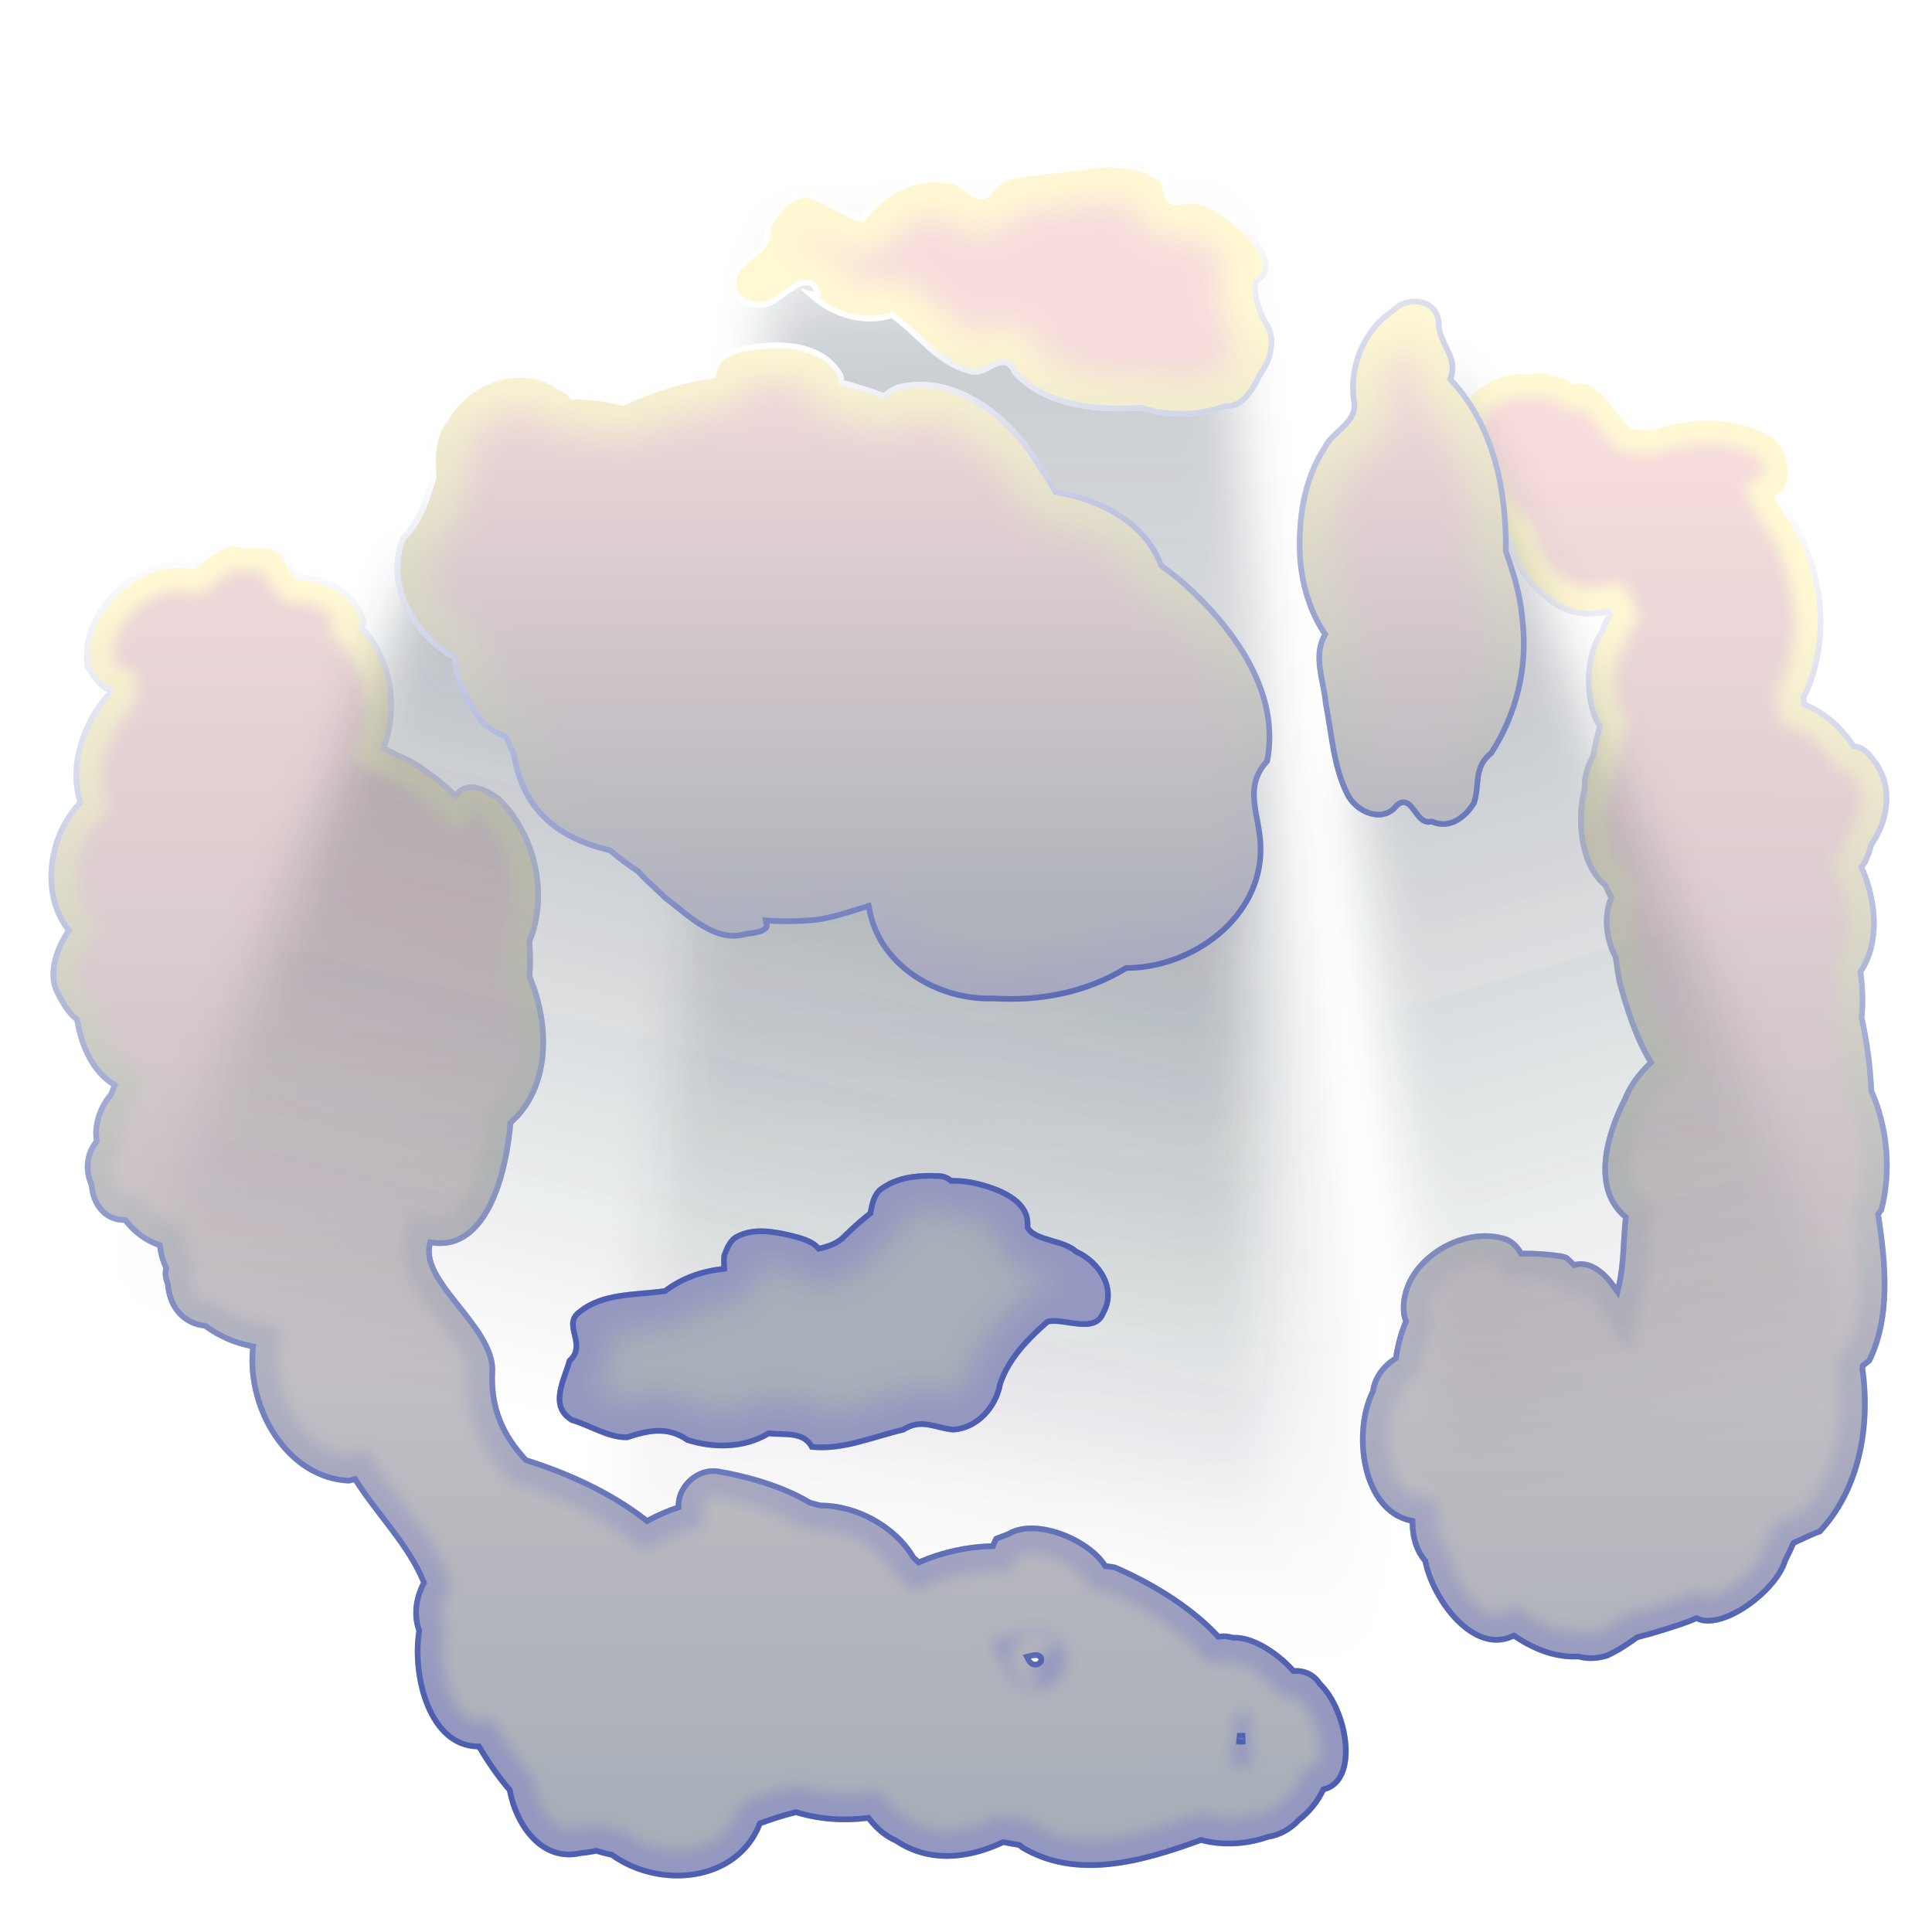
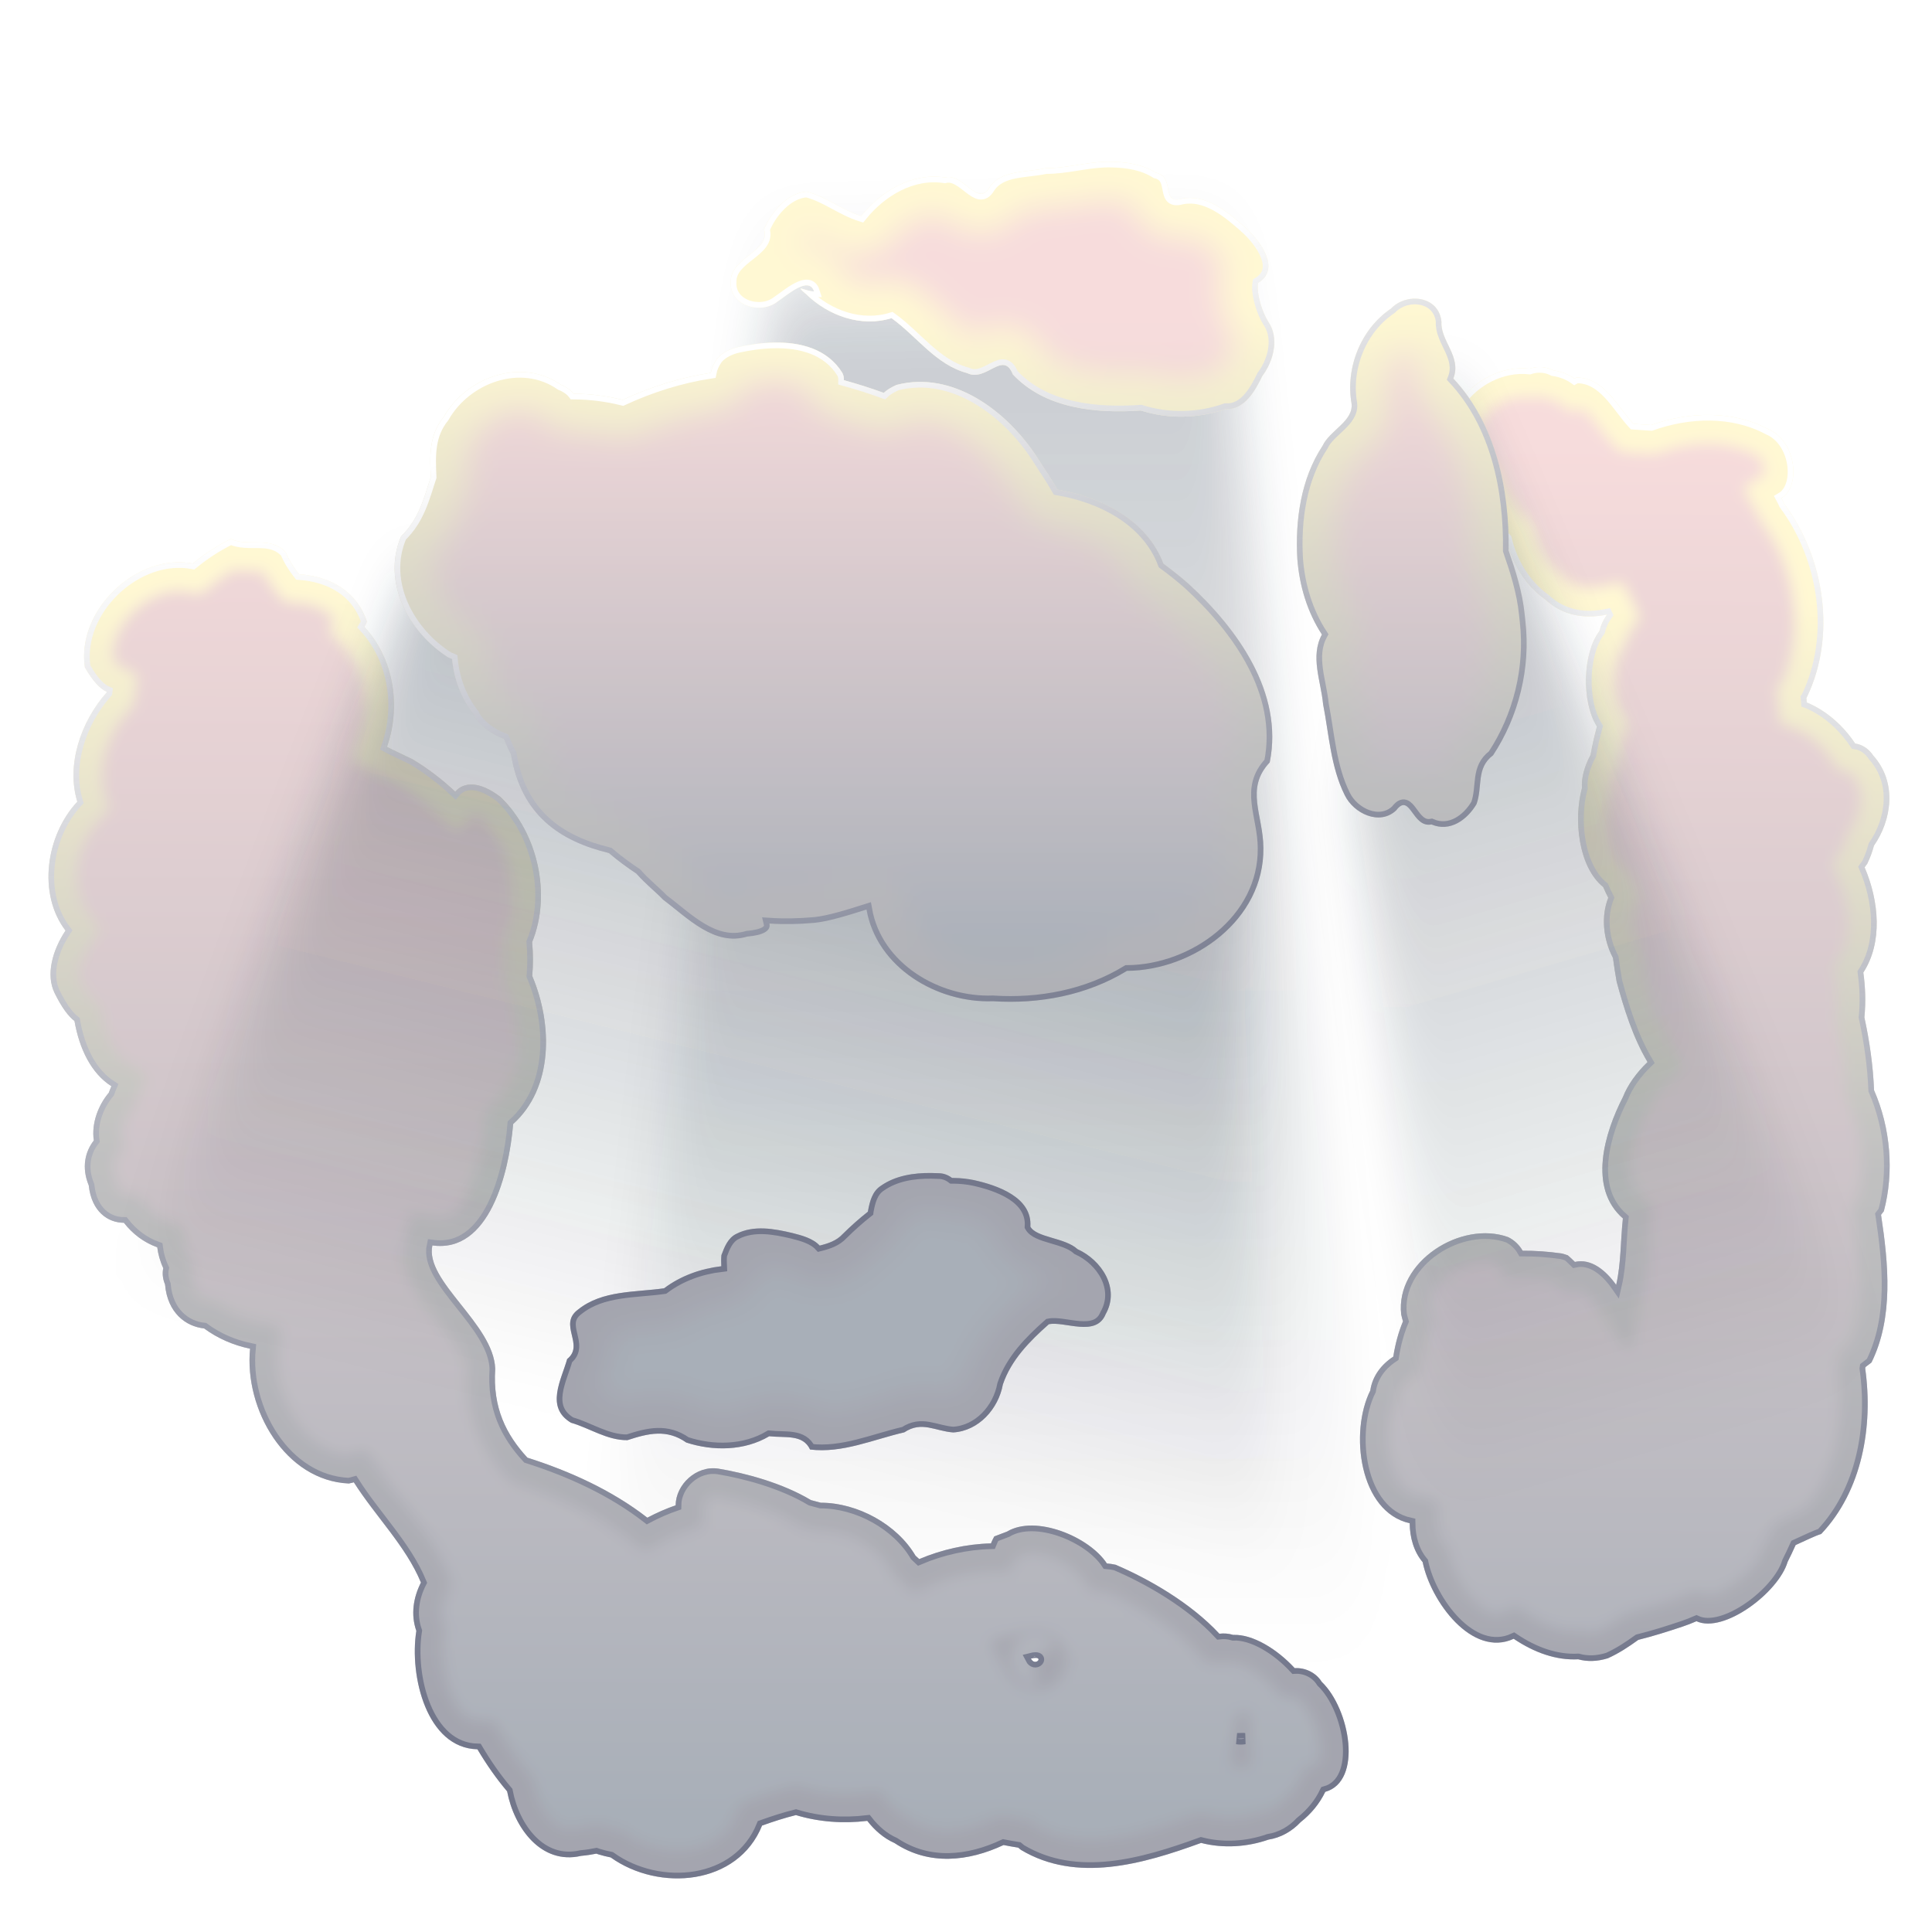
<svg xmlns="http://www.w3.org/2000/svg" xmlns:xlink="http://www.w3.org/1999/xlink" width="512" height="512" id="svg2" version="1.0" style="display:inline">
  <defs id="defs4">
    <linearGradient id="linearGradient3764">
      <stop style="stop-color:#15293e;stop-opacity:1;" offset="0" id="stop3766" />
      <stop style="stop-color:#0b141b;stop-opacity:0;" offset="1" id="stop3768" />
    </linearGradient>
    <linearGradient id="linearGradient5388">
-       <stop style="stop-color:#9497bf;stop-opacity:1;" offset="0" id="stop5390" />
+       <stop style="stop-color:#a4a5af;stop-opacity:1;" offset="0" id="stop5390" />
      <stop id="stop6236" offset="0.5" style="stop-color:#c1c1c1;stop-opacity:1;" />
      <stop style="stop-color:#fff8d3;stop-opacity:1;" offset="1" id="stop5392" />
    </linearGradient>
    <linearGradient id="linearGradient5356">
-       <stop style="stop-color:#2942a9;stop-opacity:0.655;" offset="0" id="stop5358" />
+       <stop style="stop-color:#595f79;stop-opacity:0.655;" offset="0" id="stop5358" />
      <stop style="stop-color:#ffffff;stop-opacity:1;" offset="1" id="stop5360" />
    </linearGradient>
    <linearGradient id="linearGradient3450">
      <stop style="stop-color:#a8afb8;stop-opacity:1;" offset="0" id="stop3452" />
      <stop style="stop-color:#f7dcdc;stop-opacity:1;" offset="1" id="stop3454" />
    </linearGradient>
    <linearGradient id="linearGradient4968">
      <stop style="stop-color:#ffffff;stop-opacity:0;" offset="0" id="stop4970" />
      <stop id="stop4976" offset="0.5" style="stop-color:#ffffff;stop-opacity:1;" />
      <stop style="stop-color:#ffffff;stop-opacity:0;" offset="1" id="stop4972" />
    </linearGradient>
    <linearGradient id="linearGradient4123">
      <stop style="stop-color:#f8ff00;stop-opacity:1;" offset="0" id="stop4125" />
      <stop style="stop-color:#f5ff7f;stop-opacity:0;" offset="1" id="stop4127" />
    </linearGradient>
    <linearGradient id="linearGradient4105">
      <stop style="stop-color:#1d226b;stop-opacity:1;" offset="0" id="stop4107" />
      <stop id="stop4115" offset="0.25" style="stop-color:#4b52c3;stop-opacity:1;" />
      <stop style="stop-color:#a782d5;stop-opacity:1;" offset="0.375" id="stop4117" />
      <stop id="stop4119" offset="0.438" style="stop-color:#cfaae2;stop-opacity:1;" />
      <stop id="stop4113" offset="0.5" style="stop-color:#c3c6f5;stop-opacity:1;" />
      <stop style="stop-color:#555fd2;stop-opacity:1" offset="1" id="stop4109" />
    </linearGradient>
    <linearGradient id="linearGradient3489">
      <stop style="stop-color:#ffffff;stop-opacity:1;" offset="0" id="stop3491" />
      <stop style="stop-color:#ffffff;stop-opacity:0;" offset="1" id="stop3493" />
    </linearGradient>
    <linearGradient xlink:href="#linearGradient3489" id="linearGradient3502" gradientUnits="userSpaceOnUse" x1="662.242" y1="57.858" x2="478.943" y2="328.789" />
    <linearGradient xlink:href="#linearGradient4105" id="linearGradient4111" x1="750" y1="-1.164" x2="750" y2="512.269" gradientUnits="userSpaceOnUse" />
    <linearGradient xlink:href="#linearGradient4968" id="linearGradient4974" x1="382.805" y1="173.854" x2="1121.4" y2="173.854" gradientUnits="userSpaceOnUse" />
    <radialGradient xlink:href="#linearGradient4123" id="radialGradient5130" cx="762.403" cy="231.667" fx="762.403" fy="231.667" r="834.455" gradientTransform="matrix(1,0,0,2.9160401e-2,0,224.9114)" gradientUnits="userSpaceOnUse" />
    <clipPath clipPathUnits="userSpaceOnUse" id="clipPath3222">
      <use x="0" y="0" xlink:href="#path4333" id="use3224" transform="translate(-89.72445,236.4179)" width="1500" height="512" />
    </clipPath>
    <clipPath clipPathUnits="userSpaceOnUse" id="clipPath3237">
      <use x="0" y="0" xlink:href="#path4782" id="use3239" transform="translate(15.73575,231.0636)" width="1500" height="512" />
    </clipPath>
    <filter id="filter5452">
      <feGaussianBlur stdDeviation="4.012" id="feGaussianBlur5454" />
    </filter>
    <filter id="filter5936">
      <feGaussianBlur stdDeviation="1.88" id="feGaussianBlur5938" />
    </filter>
    <linearGradient xlink:href="#linearGradient5356" id="linearGradient6686" gradientUnits="userSpaceOnUse" x1="680.297" y1="11.911" x2="623.302" y2="-177.982" />
    <linearGradient xlink:href="#linearGradient3450" id="linearGradient6688" gradientUnits="userSpaceOnUse" x1="640.935" y1="-17.18" x2="640.935" y2="-186.482" />
    <linearGradient xlink:href="#linearGradient5388" id="linearGradient6690" gradientUnits="userSpaceOnUse" x1="598.917" y1="35.857" x2="592.281" y2="-186.482" />
    <linearGradient xlink:href="#linearGradient3450" id="linearGradient2780" gradientUnits="userSpaceOnUse" x1="37.784" y1="-26.189" x2="38.617" y2="-393.037" />
    <linearGradient xlink:href="#linearGradient5388" id="linearGradient2782" gradientUnits="userSpaceOnUse" x1="90.486" y1="-54.805" x2="93.058" y2="-349.444" />
    <linearGradient xlink:href="#linearGradient5356" id="linearGradient2784" gradientUnits="userSpaceOnUse" x1="107.818" y1="-60.805" x2="98.085" y2="-371.786" />
    <linearGradient xlink:href="#linearGradient3764" id="linearGradient3770" x1="261.524" y1="80.617" x2="261.524" y2="255.207" gradientUnits="userSpaceOnUse" />
    <filter id="filter3812">
      <feGaussianBlur stdDeviation="6.482" id="feGaussianBlur3814" />
    </filter>
    <linearGradient xlink:href="#linearGradient3764" id="linearGradient3818" gradientUnits="userSpaceOnUse" x1="213.002" y1="181.639" x2="164.655" y2="376.199" />
    <linearGradient xlink:href="#linearGradient3764" id="linearGradient3822" gradientUnits="userSpaceOnUse" x1="377.592" y1="130.333" x2="450.309" y2="378.818" />
  </defs>
  <g id="layer3" style="opacity:1;display:inline">
    <path style="opacity:0.233;fill:url(#linearGradient3770);fill-opacity:1;fill-rule:evenodd;stroke:none;stroke-width:1px;stroke-linecap:butt;stroke-linejoin:miter;stroke-opacity:1;filter:url(#filter3812)" d="M 205.2,74.233 L 155.932,265.987 L 367.116,269.682 L 323.81,72.923 L 205.2,74.233 z" id="path2992" transform="matrix(1,0,0,1.997148,0,-72.71543)" />
    <path style="fill-opacity:1;fill-rule:nonzero" d="M 712.906 -231.188 C 707.684 -230.967 702.616 -229.465 697.375 -229.5 C 692.292 -228.333 685.348 -229.131 682.281 -224.219 C 679.208 -219.308 675.423 -228.314 670.531 -227.062 C 661.844 -228.388 653.608 -223.458 648.312 -216.906 C 643.045 -218.533 639.032 -221.985 633.844 -223.312 C 628.568 -223.025 624.104 -217.484 622.5 -213.312 C 624.321 -207.643 613.506 -205.976 613.656 -199.594 C 613.187 -193.262 621.54 -190.915 625.938 -194.281 C 628.476 -195.918 634.406 -201.294 635.781 -197.031 C 633.548 -197.03 630.264 -199.164 633.719 -196.281 C 639.648 -190.598 648.319 -187.527 656.375 -190 C 663.069 -185.241 668.164 -177.717 676.469 -175.531 C 681.521 -173.027 686.033 -181.681 688.625 -175.188 C 697.214 -166.093 710.845 -164.845 722.656 -165.656 C 730.003 -163.355 738.034 -163.548 745.188 -166.062 C 750.185 -165.755 753.072 -170.938 754.938 -174.781 C 757.944 -178.717 759.487 -184.763 756.531 -189.031 C 754.914 -191.525 753.333 -196.422 753.812 -199.281 C 759.835 -202.883 754.589 -209.94 750.969 -213.375 C 746.128 -217.682 739.881 -223.134 732.906 -221.312 C 728.12 -220.454 731.693 -227.193 726.688 -228.281 C 723.276 -230.434 719.128 -231.098 715.156 -231.188 C 714.403 -231.216 713.652 -231.219 712.906 -231.188 z M 795.031 -195.125 C 792.879 -195.018 790.688 -194.124 789.125 -192.5 C 781.136 -187.157 776.997 -176.922 778.656 -167.5 C 779.184 -162.823 772.879 -160.477 770.938 -156.344 C 765.173 -147.668 763.649 -136.748 764.25 -126.531 C 764.803 -119.511 766.887 -112.559 770.781 -106.656 C 767.61 -100.889 770.528 -94.359 771.094 -88.312 C 772.68 -80.27 773.113 -71.768 776.844 -64.344 C 779.195 -59.51 786.138 -56.208 790.531 -60.344 C 794.26 -65.198 794.735 -55.631 799.906 -56.625 C 804.81 -54.541 809.4 -57.819 811.875 -61.969 C 813.57 -66.674 811.719 -71.462 816.281 -74.844 C 823.123 -85.153 826.274 -97.779 824.875 -110.094 C 824.815 -110.771 824.734 -111.449 824.656 -112.125 C 824.06 -117.853 822.3 -123.371 820.406 -128.781 C 820.637 -144.847 817.073 -162.066 805.719 -174.094 C 807.99 -179.868 802.207 -184.033 802.562 -189.062 C 802.131 -193.335 798.618 -195.304 795.031 -195.125 z M 624.969 -183.562 C 621.723 -183.489 618.485 -183.007 615.562 -182.375 C 613.524 -181.906 611.53 -181.008 610.094 -179.438 C 609.151 -178.127 608.582 -176.84 608.344 -175.594 C 600.249 -174.361 592.341 -171.885 584.906 -168.469 C 580.718 -169.51 576.295 -170.075 571.844 -170.094 C 571.168 -170.983 570.056 -171.827 568.406 -172.5 C 557.911 -179.702 543.314 -174.424 537.312 -163.938 C 533.386 -159.123 533.65 -153.66 533.906 -148.125 C 532.066 -142.555 530.775 -137.126 526 -132.5 C 520.799 -120.419 528.119 -107.136 538.562 -100.625 C 538.909 -100.494 539.237 -100.362 539.562 -100.219 C 540.059 -94.908 541.989 -89.729 545.312 -85.625 C 546.515 -82.968 549.807 -80.524 553.344 -79.156 C 553.894 -77.793 554.506 -76.436 555.219 -75.125 C 557.853 -59.085 568.219 -52.223 581.25 -49.094 C 583.587 -47.112 586.055 -45.321 588.625 -43.625 C 588.642 -43.614 588.639 -43.574 588.656 -43.562 C 590.889 -41.038 593.807 -38.75 595.656 -36.812 C 602.086 -32.05 609.252 -24.469 618.031 -27.094 C 622.318 -27.454 624.37 -28.626 623.906 -30.531 C 627.819 -30.273 631.791 -30.355 635.875 -30.719 C 639.777 -31.066 645.533 -32.909 649.719 -34.219 C 652.457 -18.864 668.495 -9.518 683.344 -10.062 C 695.686 -9.267 708.307 -11.608 718.969 -18.062 C 736.644 -18.168 755.48 -31.501 755.219 -50.438 C 755.193 -59.078 750.301 -66.041 756.906 -72.969 C 760.652 -91.385 748.234 -108.294 735.312 -120.031 C 733.179 -121.876 730.967 -123.649 728.656 -125.312 C 724.278 -136.82 712.167 -142.884 700.469 -144.844 C 698.734 -147.902 696.666 -150.818 694.906 -153.594 C 687.01 -165.529 672.692 -176.268 657.688 -172.406 C 656.136 -171.706 655.038 -171.016 654.312 -170.312 C 650.812 -171.581 647.275 -172.686 643.719 -173.656 C 643.73 -174.387 643.614 -175.059 643.25 -175.656 C 639.29 -181.936 632.108 -183.723 624.969 -183.562 z M 666.969 35.188 C 662.29 35.134 657.42 35.858 653.531 38.562 C 651.242 40.013 650.592 42.688 650.125 45.156 C 650.116 45.229 650.103 45.302 650.094 45.375 C 647.72 47.228 645.475 49.226 643.375 51.281 C 641.766 53.018 639.573 53.746 637.281 54.312 C 635.494 52.396 632.534 51.63 630.031 51 C 625.2 49.87 619.757 48.857 615.125 51.219 C 612.888 52.278 611.969 54.653 611.156 56.812 C 611.059 57.767 611.075 58.756 611.125 59.75 C 605.661 60.389 600.349 62.259 595.906 65.562 C 588.223 66.65 579.488 66.049 573.094 71.125 C 567.605 75.081 574.922 80.411 570.156 84.188 C 568.585 89.728 564.287 96.899 571.156 100.969 C 576.135 102.384 580.768 105.641 586.188 105.562 C 591.765 103.747 596.655 102.598 601.812 106.188 C 608.965 108.494 617.281 108.409 623.875 104.531 C 628.139 105.01 632.795 103.946 634.719 108.031 C 643.34 109.07 651.533 105.384 659.781 103.5 C 664.417 100.432 667.962 103.196 672.781 103.531 C 679.544 103.133 684.787 97.339 685.969 90.906 C 688.187 84.401 693.157 79.446 698.188 75.031 C 702.279 74.141 710.772 78.54 713.281 72.406 C 717.179 65.603 712.264 58.144 705.812 55.25 C 702.432 52.176 694.928 52.252 693.281 49.312 C 693.815 41.559 684.476 38.424 678.281 37.062 C 676.544 36.711 674.773 36.517 673 36.5 C 672.82 36.496 672.648 36.501 672.469 36.5 C 671.47 35.733 670.239 35.261 668.969 35.25 C 668.311 35.215 667.637 35.195 666.969 35.188 z " id="path4333" />
    <g id="g3234" clip-path="url(#clipPath3237)" transform="translate(194.8778,276.9208)">
      <use style="opacity:1;fill:url(#linearGradient2780);fill-opacity:1;fill-rule:nonzero;stroke:url(#linearGradient2782);stroke-width:15;stroke-linecap:butt;stroke-linejoin:miter;marker:none;marker-start:none;marker-mid:none;marker-end:none;stroke-miterlimit:4;stroke-dasharray:none;stroke-dashoffset:0;stroke-opacity:1;visibility:visible;display:inline;overflow:visible;filter:url(#filter5936);enable-background:accumulate" height="512" width="1500" transform="translate(15.73575,231.0636)" id="use3418" xlink:href="#path4782" y="0" x="0" />
      <use x="0" y="0" xlink:href="#path4782" id="use3232" transform="translate(15.73575,231.0636)" width="1500" height="512" style="opacity:1;fill:none;fill-opacity:1;fill-rule:nonzero;stroke:url(#linearGradient2784);stroke-width:3;stroke-linecap:butt;stroke-linejoin:miter;marker:none;marker-start:none;marker-mid:none;marker-end:none;stroke-miterlimit:4;stroke-dasharray:none;stroke-dashoffset:0;stroke-opacity:1;visibility:visible;display:inline;overflow:visible;enable-background:accumulate" />
    </g>
    <path style="fill:url(#linearGradient3818);fill-rule:evenodd;stroke:none;stroke-width:1.413px;stroke-linecap:butt;stroke-linejoin:miter;stroke-opacity:1;opacity:0.289;color:#000000;fill-opacity:1;marker:none;marker-start:none;marker-mid:none;marker-end:none;stroke-miterlimit:4;stroke-dasharray:none;stroke-dashoffset:0;visibility:visible;display:inline;overflow:visible;filter:url(#filter3812);enable-background:accumulate" d="M 111.092,150.888 L 18.913,382.863 L 338.099,424.535 L 326.22,205.421 L 111.092,150.888 z" id="path3816" />
    <path style="fill:url(#linearGradient3822);fill-rule:evenodd;stroke:none;stroke-width:1.413px;stroke-linecap:butt;stroke-linejoin:miter;stroke-opacity:1;opacity:0.297;color:#000000;fill-opacity:1;marker:none;marker-start:none;marker-mid:none;marker-end:none;stroke-miterlimit:4;stroke-dasharray:none;stroke-dashoffset:0;visibility:visible;display:inline;overflow:visible;filter:url(#filter3812);enable-background:accumulate" d="M 359.883,213.465 L 391.793,461.062 L 483.797,403.208 L 490.196,349.61 L 381.142,98.085 L 359.883,213.465 z" id="path3820" />
    <g id="g3209" clip-path="url(#clipPath3222)" transform="matrix(0.9969514,0,0,1.006032,-328.6584,37.61133)">
      <use height="512" width="1500" transform="translate(-89.72445,236.4179)" x="0" y="0" xlink:href="#path4333" id="use3426" style="fill:url(#linearGradient6688);fill-opacity:1;stroke:url(#linearGradient6690);stroke-width:19.97;stroke-linejoin:round;stroke-miterlimit:4;stroke-dasharray:none;stroke-opacity:1;filter:url(#filter5452)" />
      <use style="fill:none;fill-opacity:1;stroke:url(#linearGradient6686);stroke-width:2.996;stroke-miterlimit:4;stroke-dasharray:none;stroke-opacity:1" id="use3204" xlink:href="#path4333" y="0" x="0" transform="translate(-89.72445,236.4179)" width="1500" height="512" />
    </g>
    <path style="opacity:1;fill-opacity:1;fill-rule:nonzero;marker:none;marker-start:none;marker-mid:none;marker-end:none;visibility:visible;display:inline;overflow:visible;enable-background:accumulate" d="M 197.219 -410.719 C 196.381 -410.704 195.547 -410.538 194.75 -410.281 C 179.855 -411.932 165.23 -394.089 178.219 -381.875 C 178.337 -382.257 178.43 -382.539 178.5 -382.812 C 180.132 -376.221 183.704 -369.977 188.531 -365.156 C 189.998 -358.826 193.606 -352.904 198.812 -349.188 C 203.675 -344.665 209.534 -343.948 215.25 -345.125 C 215.254 -345.117 215.246 -345.102 215.25 -345.094 C 214.288 -343.726 213.603 -342.254 213.25 -340.75 C 208.836 -334.926 208.402 -322.082 212.594 -315.438 C 211.914 -312.96 211.346 -310.462 210.906 -307.938 C 209.353 -305.06 208.415 -301.9 208.625 -299.125 C 206.37 -290.855 207.643 -278.248 214.25 -272.906 C 214.658 -271.942 215.124 -271.01 215.594 -270.062 C 213.621 -265.073 214.266 -258.986 216.844 -254.125 C 217.117 -251.982 217.441 -249.887 217.812 -247.844 C 219.699 -240.845 222.102 -233.082 226 -226.531 C 223.041 -223.723 220.666 -220.336 219.5 -217.312 C 214.534 -207.666 210.215 -193.137 219.469 -185.094 C 218.827 -179.143 219.002 -173.194 217.688 -167.469 C 214.981 -171.31 211.055 -174.558 206.75 -173.562 C 206.133 -174.168 205.523 -174.773 204.875 -175.312 C 204.278 -175.533 203.713 -175.676 203.219 -175.812 C 199.527 -176.33 196.09 -176.552 192.906 -176.531 C 192.039 -178.029 190.746 -179.309 189.094 -180.125 C 176.588 -184.661 159.139 -173.656 160.719 -159.625 C 160.872 -158.973 161.019 -158.369 161.188 -157.812 C 159.979 -154.918 159.138 -151.775 158.625 -148.469 C 155.514 -146.437 153.067 -143.347 152.531 -139.5 C 146.974 -128.403 149.602 -107.289 162.969 -104.312 C 162.996 -100.556 164.058 -96.764 166.406 -94 C 168.519 -83.613 179.481 -68.592 190.531 -73.688 C 196.016 -69.997 201.823 -67.949 207.625 -68.25 C 209.961 -67.617 212.582 -67.623 215.5 -68.531 C 218.502 -69.88 221.097 -71.626 223.562 -73.406 C 227.541 -74.393 231.459 -75.637 235.25 -76.906 C 236.503 -77.321 237.741 -77.804 238.969 -78.344 C 246.235 -74.996 260.728 -85.962 263.125 -94.062 C 263.806 -95.417 264.546 -96.936 265.25 -98.531 C 267.788 -99.666 270.442 -100.998 272.031 -101.469 C 282.897 -112.934 285.831 -129.973 283.688 -145.312 C 283.706 -145.438 283.732 -145.562 283.75 -145.688 C 284.26 -146.086 284.76 -146.447 285.344 -146.906 C 291.236 -158.836 289.832 -173.106 287.906 -185.906 C 287.9 -185.949 287.882 -185.989 287.875 -186.031 C 288.121 -186.356 288.388 -186.686 288.625 -187 C 291.373 -197.348 290.42 -209.066 286.031 -219.062 C 285.77 -225.584 284.837 -232.089 283.469 -238.375 C 283.861 -242.297 283.743 -246.321 283.188 -250.25 C 288.354 -258.208 287.364 -269.203 283.531 -278.125 C 283.769 -278.446 284.005 -278.76 284.25 -279.125 C 284.98 -280.65 285.569 -282.246 286 -283.875 C 290.603 -290.484 292.29 -300.513 285.844 -307.719 C 284.765 -309.376 283.045 -310.661 281.031 -310.938 C 277.859 -315.668 273.538 -319.569 268.312 -321.781 C 268.273 -321.797 268.228 -321.797 268.188 -321.812 C 268.151 -322.218 268.132 -322.626 268.094 -323.031 C 268.112 -323.051 268.138 -323.074 268.156 -323.094 C 276.052 -339.277 272.992 -360.031 262.312 -374.344 C 262.055 -374.904 261.792 -375.457 261.5 -376 C 266.678 -379.013 265.441 -391.115 258 -394.25 C 248.556 -399.274 237.086 -398.932 226.969 -395.344 C 225.356 -395.466 223.781 -395.562 222.281 -395.656 C 217.945 -400.306 214.454 -407.955 207.156 -407.938 C 206.997 -407.838 206.82 -407.748 206.656 -407.656 C 205.135 -408.717 203.273 -409.509 201 -409.844 C 199.791 -410.465 198.508 -410.742 197.219 -410.719 z M -149.438 -365.156 C -153.05 -363.406 -156.41 -361.197 -159.531 -358.656 C -174.351 -361.455 -190.359 -346.333 -188.125 -331.156 C -186.022 -327.463 -184.099 -325.463 -182.312 -324.656 C -182.32 -324.593 -182.336 -324.531 -182.344 -324.469 C -189.28 -316.662 -193.08 -305.195 -190.125 -295.531 C -198.55 -286.497 -200.611 -270.99 -193.25 -261.375 C -196.694 -256.204 -198.543 -249.663 -196.125 -244.781 C -194.253 -240.988 -192.498 -238.645 -190.875 -237.406 C -189.594 -230.093 -186.482 -223.557 -181.094 -220.125 C -181.329 -219.562 -181.573 -218.994 -181.781 -218.406 C -184.498 -215.191 -186.434 -210.382 -185.75 -205.75 C -188.039 -202.823 -189.061 -198.603 -187.094 -193.844 C -186.354 -186.901 -182.042 -183.944 -177.781 -183.938 C -175.504 -181.023 -172.566 -178.746 -168.938 -177.438 C -168.707 -175.615 -168.2 -173.741 -167.344 -171.906 C -167.617 -170.608 -167.533 -169.166 -166.875 -167.594 C -166.236 -160.014 -161.309 -156.427 -156.531 -155.938 C -152.94 -153.288 -148.733 -151.474 -144.344 -150.562 C -145.921 -134.446 -134.97 -115.558 -118.156 -114.844 C -117.686 -114.947 -117.257 -115.036 -116.844 -115.156 C -111.09 -106.111 -103.03 -98.202 -99.062 -88.594 C -101.046 -84.7 -101.818 -80.158 -100.281 -75.781 C -102.185 -63.772 -97.503 -44.721 -84.094 -44.406 C -81.747 -40.452 -79.142 -36.691 -76.219 -33.25 C -74.373 -23.537 -67.171 -13.718 -56.625 -16.156 C -55.012 -16.307 -53.697 -16.516 -52.562 -16.75 C -52.384 -16.691 -52.211 -16.619 -52.031 -16.562 C -50.941 -16.227 -49.861 -15.967 -48.781 -15.75 C -35.927 -6.568 -15.052 -8.339 -8.656 -24.188 C -5.677 -25.254 -2.685 -26.224 0.312 -26.969 C 6.338 -25.134 12.86 -24.66 19.219 -25.438 C 21.147 -22.956 23.591 -20.813 26.438 -19.562 C 35.61 -13.47 46.096 -14.704 55.344 -19.031 C 56.635 -18.776 57.921 -18.542 59.219 -18.344 C 59.456 -18.148 59.684 -17.948 59.938 -17.75 C 74.684 -8.929 92.239 -13.957 107.688 -19.594 C 113.515 -18.092 119.892 -18.487 125.562 -20.469 C 128.778 -20.961 131.778 -22.65 134.062 -25.094 C 136.85 -27.287 139.108 -30.005 140.594 -33.125 C 150.59 -35.897 147.176 -55.093 139.656 -62.281 C 138.136 -64.732 135.276 -66.077 132.5 -65.906 C 127.875 -70.936 121.388 -74.944 116.188 -74.719 C 114.976 -75.089 113.734 -75.178 112.531 -75.031 C 104.963 -83.178 93.869 -89.55 85.031 -93.312 C 84.223 -93.493 83.448 -93.59 82.719 -93.656 C 78.097 -100.735 63.85 -106.652 56.25 -102.094 L 52.875 -100.812 C 52.525 -100.162 52.231 -99.562 52 -98.969 C 45.468 -98.815 38.891 -97.307 33 -94.812 C 32.678 -95.127 32.329 -95.412 32 -95.719 C 27.141 -103.989 16.682 -109.742 6.906 -109.75 C 6.052 -109.997 5.176 -110.224 4.312 -110.438 C -3.269 -114.982 -13.03 -117.583 -20.25 -118.781 C -26.133 -119.676 -31.523 -114.549 -31.562 -109.062 C -34.137 -108.162 -36.644 -107.064 -39.062 -105.781 C -48.394 -113.03 -59.559 -118.106 -70.844 -121.688 C -76.47 -127.803 -80.068 -134.91 -79.375 -145.219 C -79.76 -157.152 -98.101 -168.434 -96.031 -177.938 C -80.923 -175.822 -75.721 -197.037 -74.625 -210.094 C -63.989 -219.662 -64.106 -236.445 -69.562 -249.344 C -69.307 -252.344 -69.321 -255.338 -69.594 -258.312 C -64.45 -270.863 -68.028 -287.22 -77.938 -296.75 C -83.615 -301.119 -87.751 -300.742 -89.969 -298.188 C -93.451 -301.452 -97.265 -304.36 -101.312 -306.781 C -103.838 -308.031 -106.163 -309.04 -108.062 -310.062 C -104.322 -320.778 -106.183 -333.383 -114.062 -341.875 C -113.791 -342.301 -113.555 -342.753 -113.375 -343.25 C -116.11 -351.432 -123.203 -355.249 -131.375 -355.812 C -132.784 -357.593 -133.98 -359.485 -134.844 -361.562 C -138.931 -366.098 -144.69 -362.948 -149.438 -365.156 z M 63.75 -68.625 C 65.813 -68.684 63.644 -66.378 62.594 -68.438 C 63.077 -68.562 63.455 -68.617 63.75 -68.625 z M 118.969 -47.25 C 119.045 -47.247 119.098 -47.224 119.125 -47.219 C 118.915 -47.168 117.801 -47.1 117.281 -47.219 C 118.195 -47.251 118.725 -47.261 118.969 -47.25 z " id="path4782" />
  </g>
</svg>
